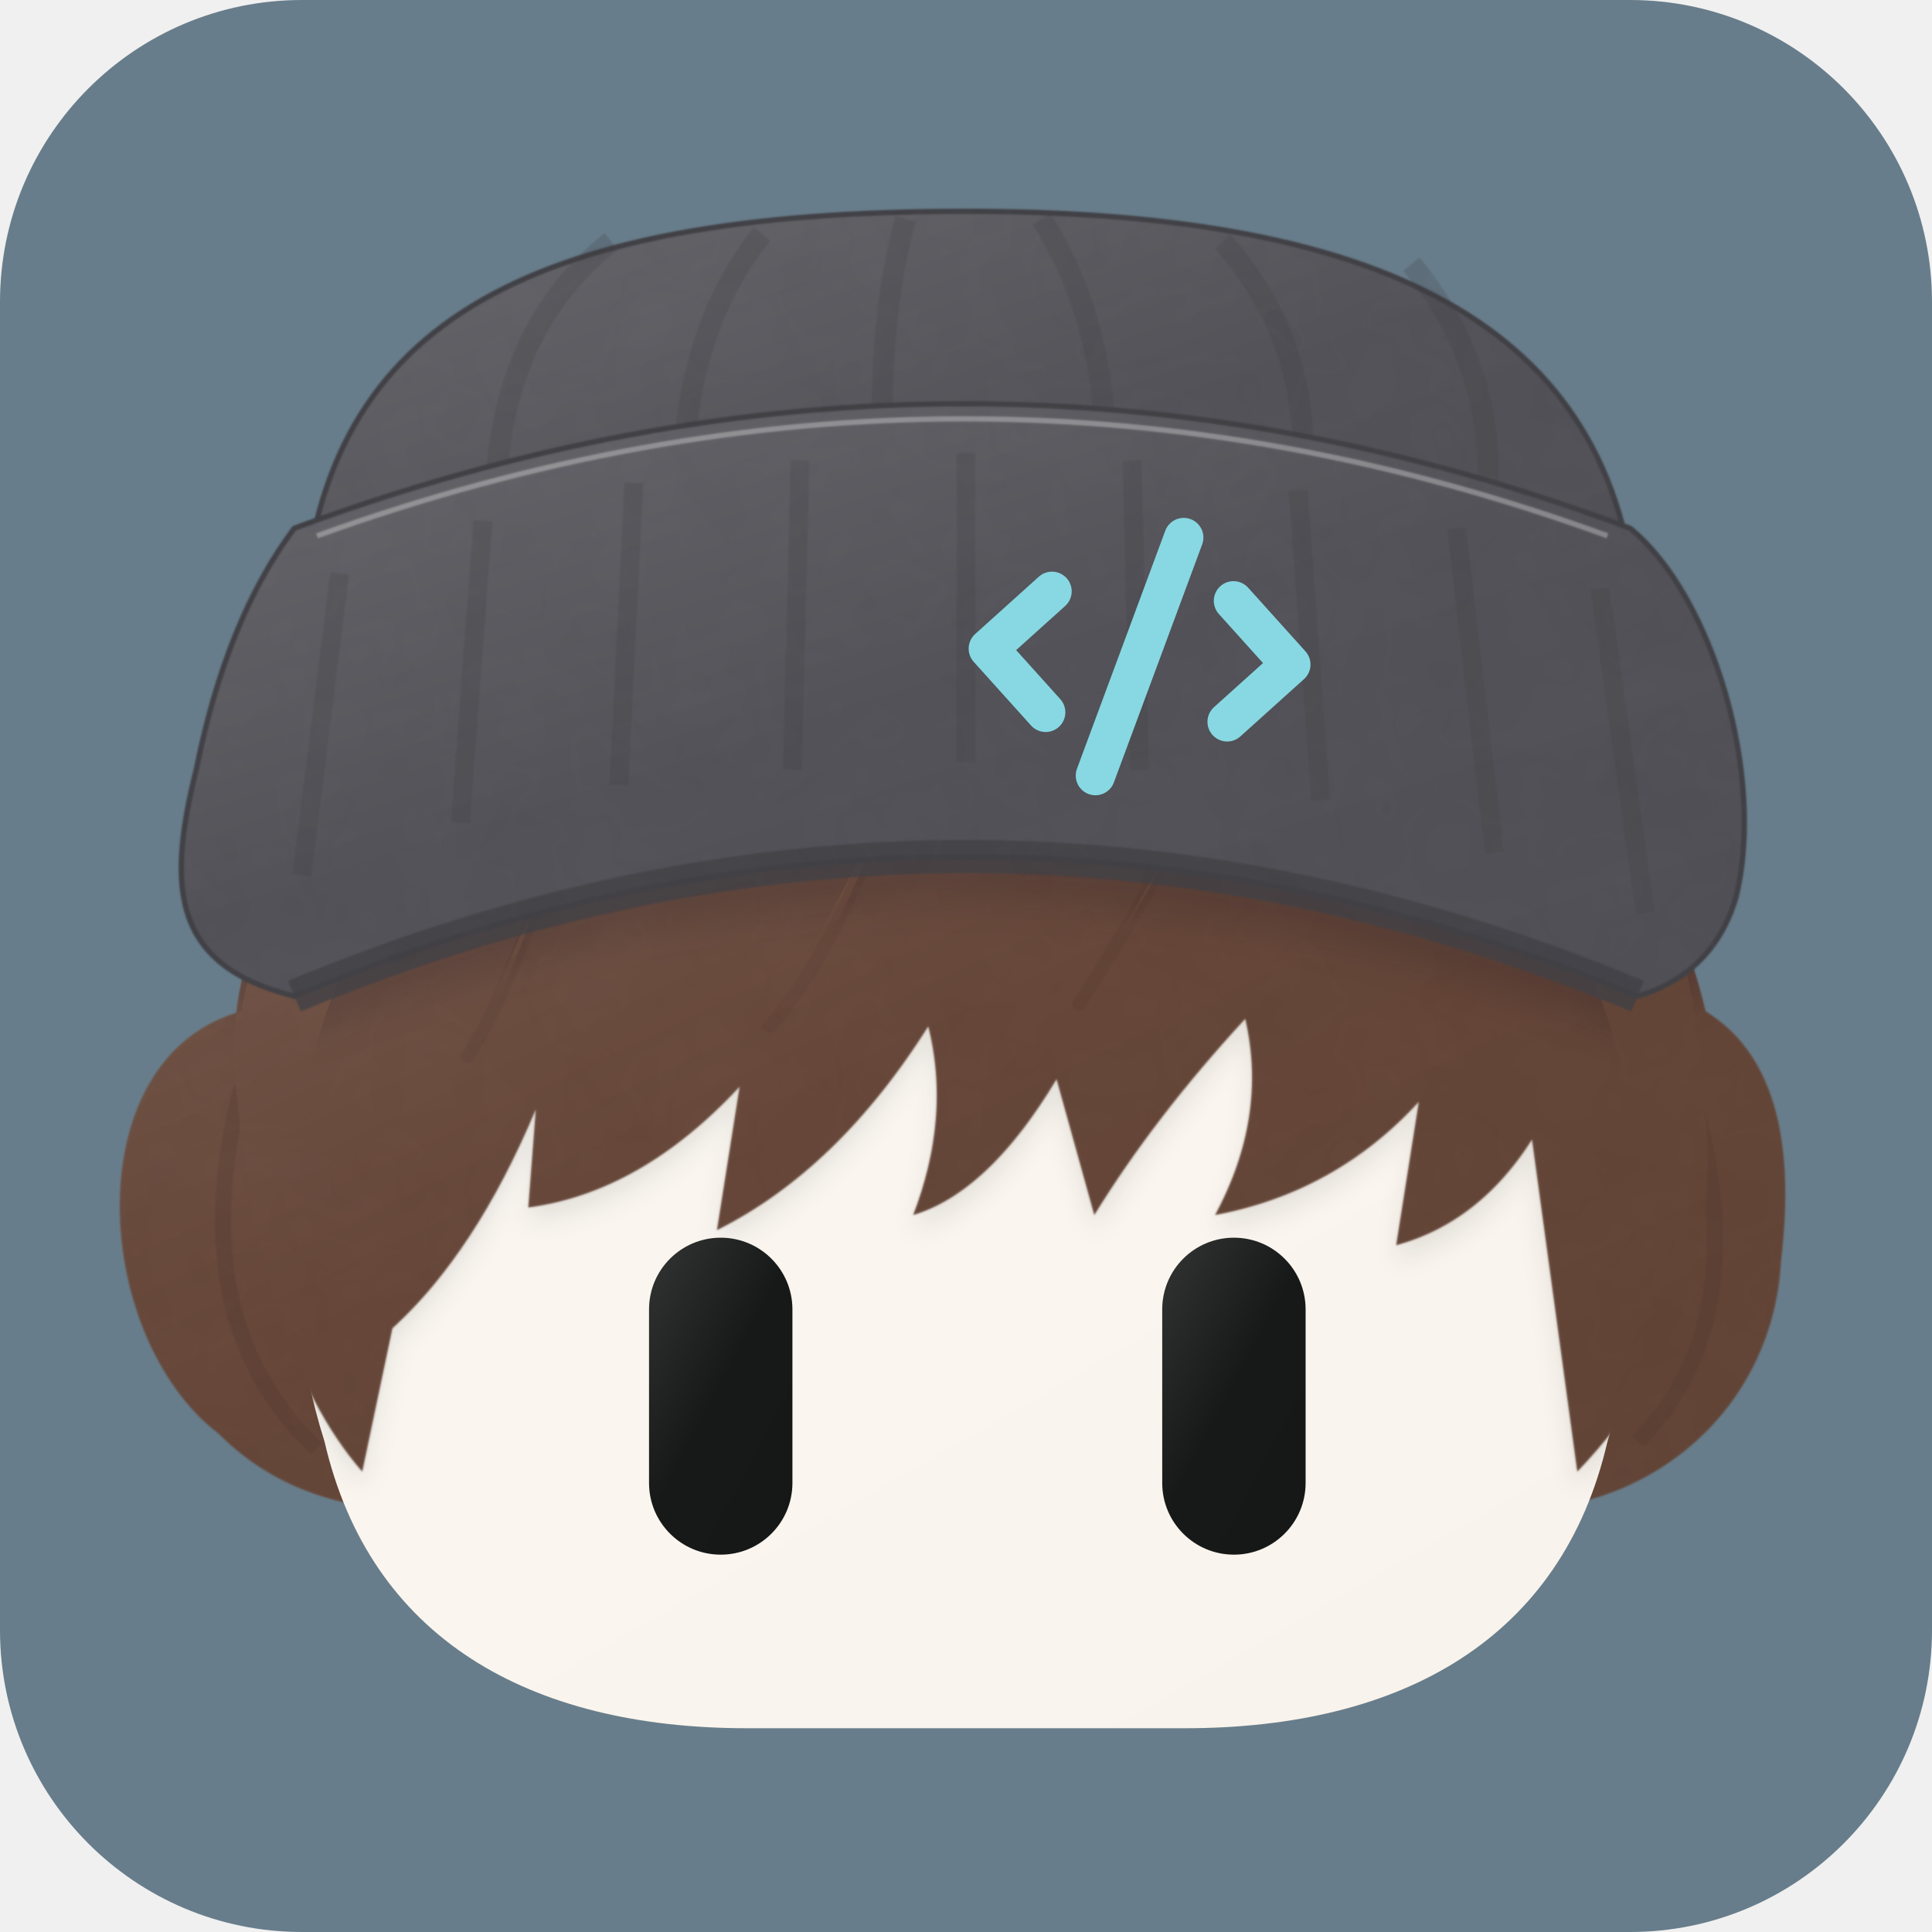
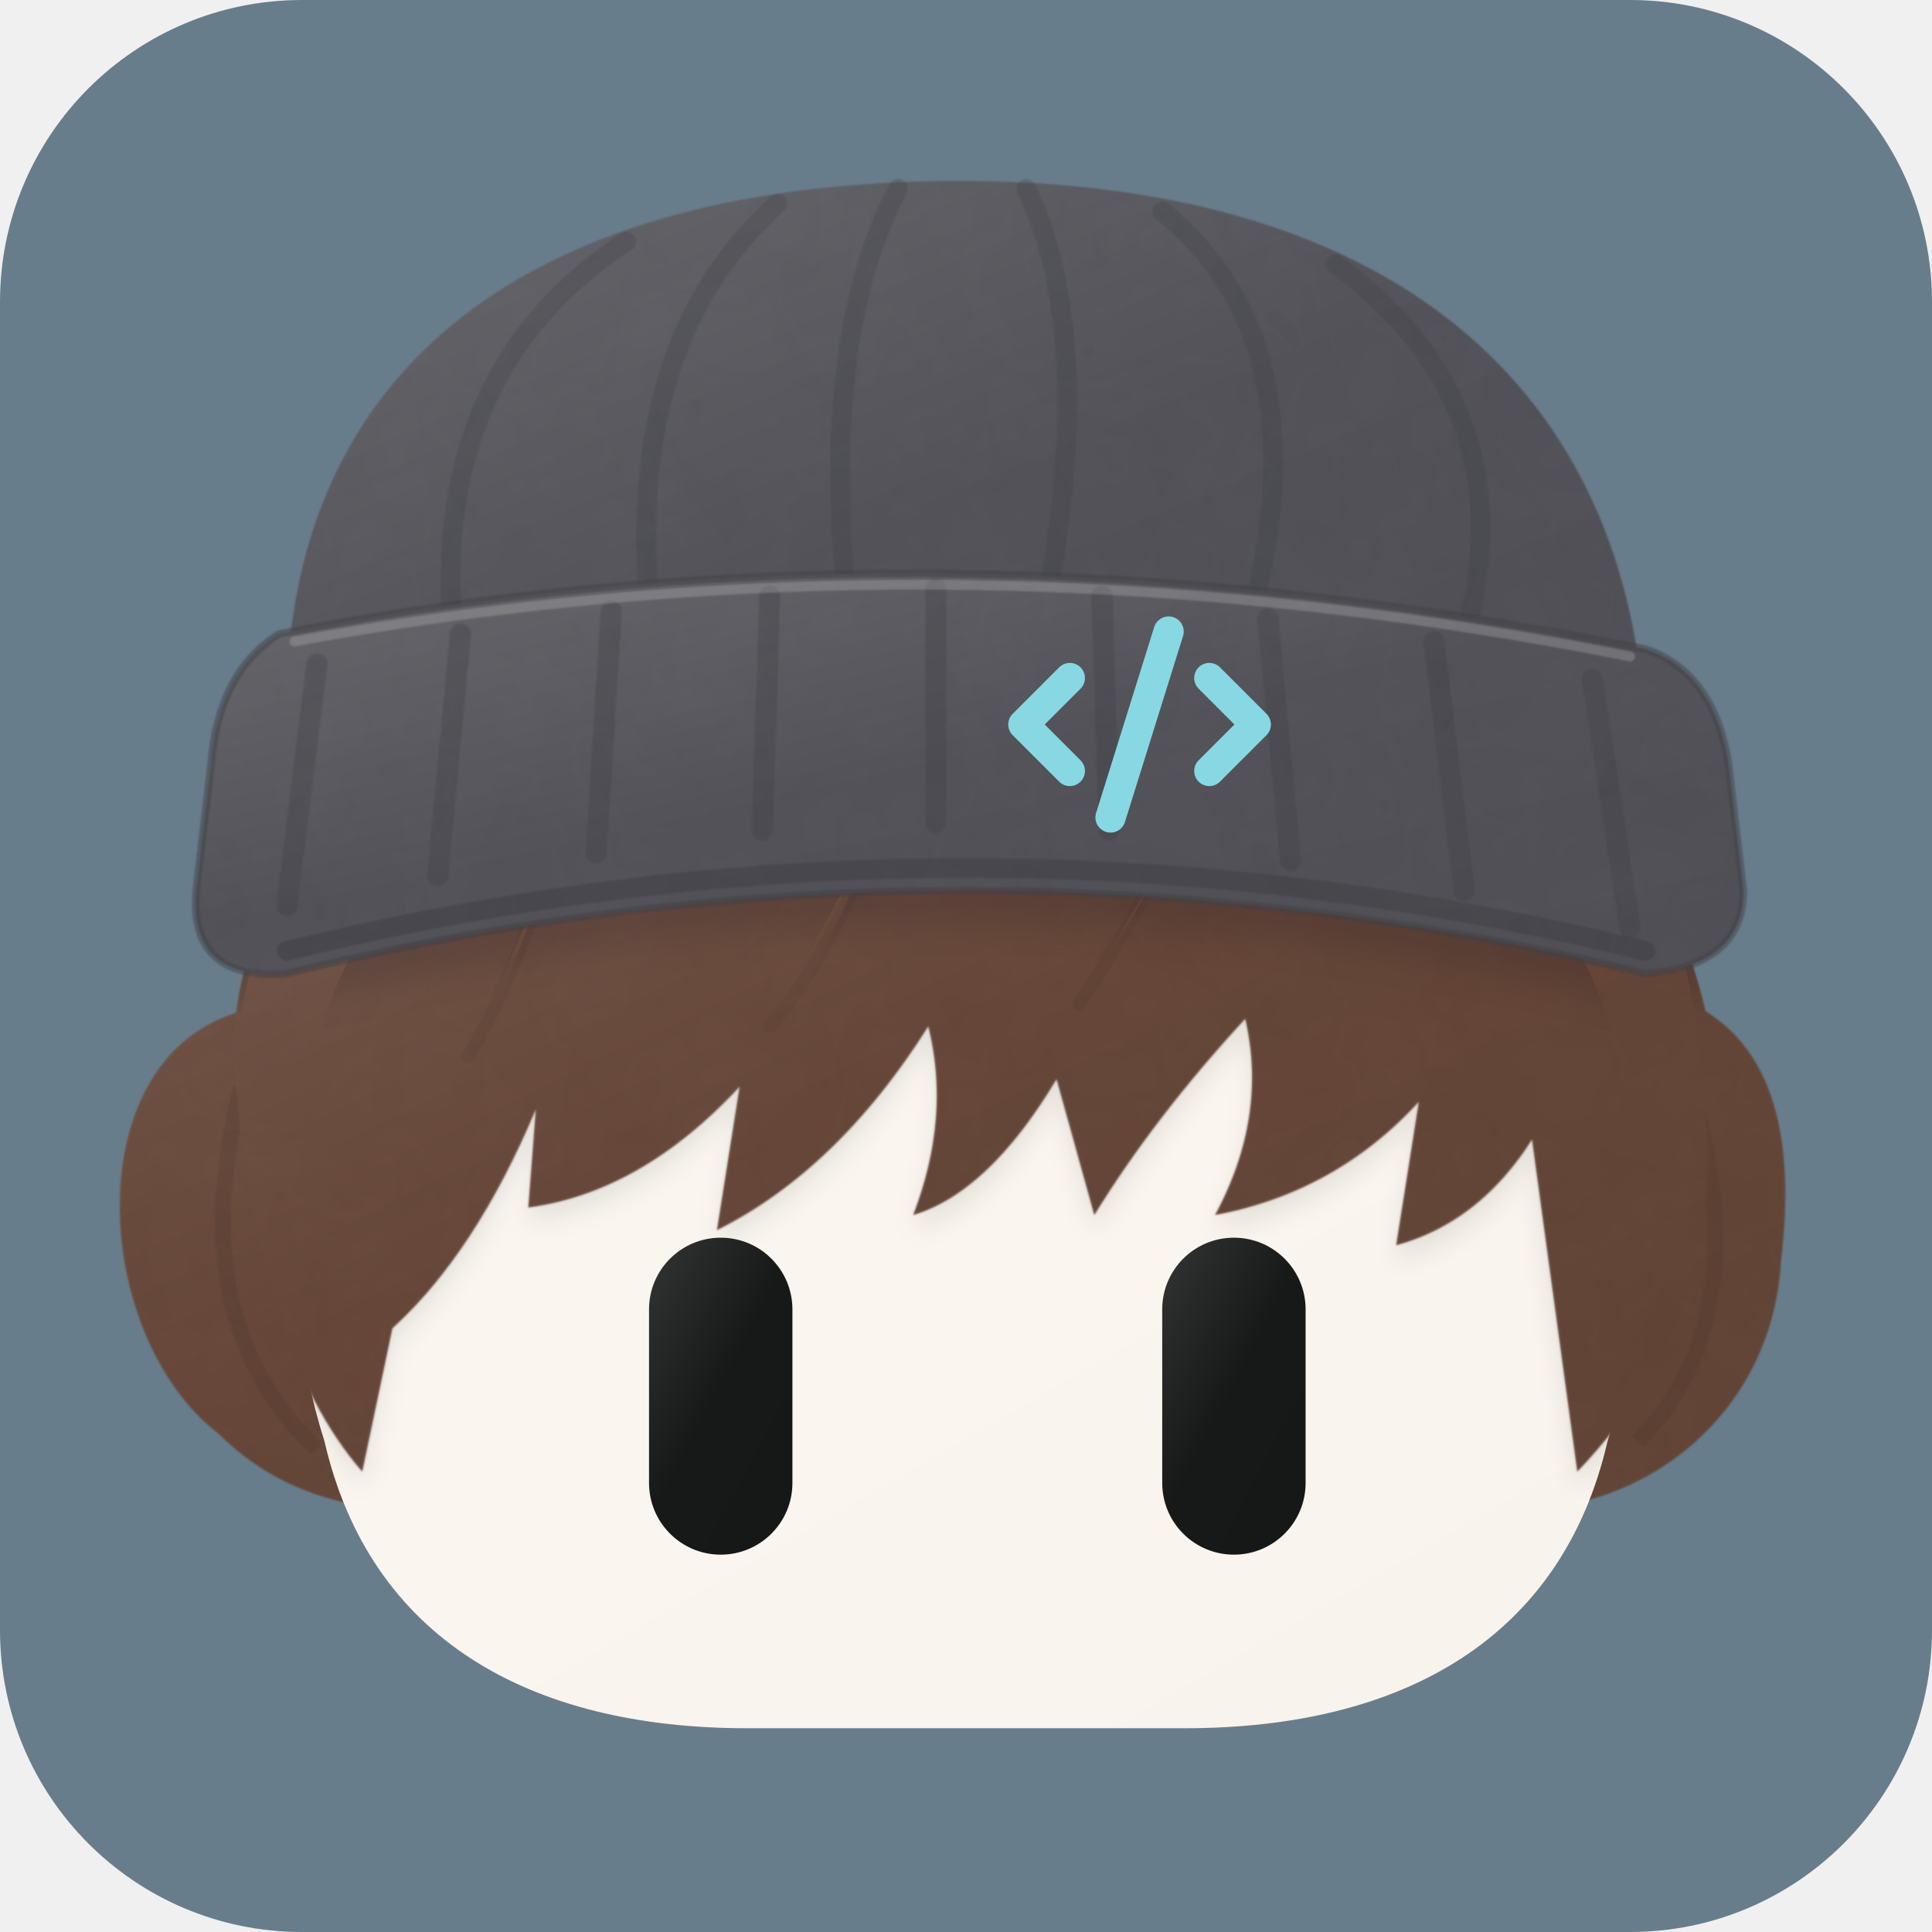
<svg xmlns="http://www.w3.org/2000/svg" viewBox="0 0 256 256" width="256" height="256" role="img">
  <defs>
    <clipPath id="avatar-contact-receiver-fringe-hair-wispy-fringe-face-round" clipPathUnits="userSpaceOnUse">
      <path d="M48 124C38 140 36 169 43 191C49 217 70 229 99 229H157C186 229 207 217 213 191C220 169 218 140 208 124C185 105 71 105 48 124Z" fill="#000000" />
    </clipPath>
    <filter id="avatar-contact-shadow-fringe-hair-wispy-fringe-face-round" filterUnits="userSpaceOnUse" x="0" y="0" width="256" height="256" color-interpolation-filters="sRGB">
      <feGaussianBlur in="SourceAlpha" stdDeviation="1.6" />
      <feOffset dy="2" result="contact-alpha" />
      <feFlood flood-color="#201a28" flood-opacity="0.09" />
      <feComposite in2="contact-alpha" operator="in" />
    </filter>
    <clipPath id="avatar-contact-receiver-hat-hat-beanie-hair-wispy-fringe-hair-crop-back-face-round" clipPathUnits="userSpaceOnUse">
      <path d="M48 124C38 140 36 169 43 191C49 217 70 229 99 229H157C186 229 207 217 213 191C220 169 218 140 208 124C185 105 71 105 48 124Z" fill="#000000" />
      <path d="M31 141C30 106 67 84 128 84C189 84 225 106 225 141Q231 172 209 195L203 151Q196 162 185 165L188 146Q177 158 161 161Q168 148 165 135Q153 148 145 161L140 143Q131 158 121 161Q126 148 123 136Q111 155 95 163L98 144Q85 158 70 160L71 147Q63 166 52 176L48 195Q34 179 31 141Z" fill="#000000" />
      <path d="M117 108Q110 127 102 136M157 109Q149 124 143 133M72 117Q67 132 62 140" fill="none" stroke="#000000" stroke-width="1.8" stroke-opacity="0.16" stroke-linecap="round" />
      <path d="M32 134C10 140 12 177 29 190Q38 199 52 200H203C220 199 235 186 236 167Q239 142 226 134C216 92 181 84 128 84C75 84 39 94 32 134Z" fill="#000000" />
      <path d="M32 144Q24 175 42 192M224 144Q233 175 217 191" fill="none" stroke="#000000" stroke-width="2.1" stroke-opacity="0.25" />
    </clipPath>
    <filter id="avatar-contact-shadow-hat-hat-beanie-hair-wispy-fringe-hair-crop-back-face-round" filterUnits="userSpaceOnUse" x="0" y="0" width="256" height="256" color-interpolation-filters="sRGB">
      <feGaussianBlur in="SourceAlpha" stdDeviation="2.4" />
      <feOffset dy="4" result="contact-alpha" />
      <feFlood flood-color="#201a28" flood-opacity="0.19" />
      <feComposite in2="contact-alpha" operator="in" />
    </filter>
    <filter id="avatar-soft-material-v1" x="-2%" y="-2%" width="104%" height="104%" color-interpolation-filters="sRGB">
      <feTurbulence type="fractalNoise" baseFrequency="0.08" numOctaves="3" seed="17" result="grain" />
      <feColorMatrix in="grain" type="matrix" values="0.213 0.715 0.072 0 0 0.213 0.715 0.072 0 0 0.213 0.715 0.072 0 0 0 0 0 0.03 0" result="faint-grain" />
      <feComposite in="faint-grain" in2="SourceGraphic" operator="in" result="clipped-grain" />
      <feBlend in="SourceGraphic" in2="clipped-grain" mode="soft-light" result="material" />
      <feGaussianBlur in="material" stdDeviation="0.16" />
    </filter>
    <linearGradient id="avatar-face-faf5ee" x1="0%" y1="0%" x2="85%" y2="100%">
      <stop offset="0%" stop-color="#fbf8f2" />
      <stop offset="52%" stop-color="#faf5ee" />
      <stop offset="100%" stop-color="#f8f3ec" />
    </linearGradient>
    <linearGradient id="avatar-hair-654638" x1="0%" y1="0%" x2="85%" y2="100%">
      <stop offset="0%" stop-color="#775c50" />
      <stop offset="52%" stop-color="#654638" />
      <stop offset="100%" stop-color="#614436" />
    </linearGradient>
    <linearGradient id="avatar-hat-525258" x1="0%" y1="0%" x2="85%" y2="100%">
      <stop offset="0%" stop-color="#67676c" />
      <stop offset="52%" stop-color="#525258" />
      <stop offset="100%" stop-color="#4f4f55" />
    </linearGradient>
    <linearGradient id="avatar-eyes-171918" x1="0%" y1="0%" x2="85%" y2="100%">
      <stop offset="0%" stop-color="#333534" />
      <stop offset="52%" stop-color="#171918" />
      <stop offset="100%" stop-color="#161817" />
    </linearGradient>
    <linearGradient id="avatar-badge-ffffff" x1="0%" y1="0%" x2="85%" y2="100%">
      <stop offset="0%" stop-color="#ffffff" />
      <stop offset="52%" stop-color="#ffffff" />
      <stop offset="100%" stop-color="#f6f6f6" />
    </linearGradient>
  </defs>
  <rect width="256" height="256" rx="40" fill="#687d8b" />
  <g color="#4f372c" filter="url(#avatar-soft-material-v1)">
    <path d="M32 134C10 140 12 177 29 190Q38 199 52 200H203C220 199 235 186 236 167Q239 142 226 134C216 92 181 84 128 84C75 84 39 94 32 134Z" fill="url(#avatar-hair-654638)" />
    <path d="M32 144Q24 175 42 192M224 144Q233 175 217 191" fill="none" stroke="#4f372c" stroke-width="2.1" stroke-opacity="0.25" />
  </g>
  <g color="url(#avatar-face-faf5ee)">
    <path d="M48 124C38 140 36 169 43 191C49 217 70 229 99 229H157C186 229 207 217 213 191C220 169 218 140 208 124C185 105 71 105 48 124Z" fill="url(#avatar-face-faf5ee)" />
  </g>
  <g data-layer="contact-shadow-fringe-hair-wispy-fringe-face-round" clip-path="url(#avatar-contact-receiver-fringe-hair-wispy-fringe-face-round)">
    <g filter="url(#avatar-contact-shadow-fringe-hair-wispy-fringe-face-round)">
      <g color="#000000">
        <path d="M31 141C30 106 67 84 128 84C189 84 225 106 225 141Q231 172 209 195L203 151Q196 162 185 165L188 146Q177 158 161 161Q168 148 165 135Q153 148 145 161L140 143Q131 158 121 161Q126 148 123 136Q111 155 95 163L98 144Q85 158 70 160L71 147Q63 166 52 176L48 195Q34 179 31 141Z" fill="#000000" />
        <path d="M117 108Q110 127 102 136M157 109Q149 124 143 133M72 117Q67 132 62 140" fill="none" stroke="#000000" stroke-width="1.8" stroke-opacity="0.16" stroke-linecap="round" />
      </g>
    </g>
  </g>
  <g color="#4f372c" filter="url(#avatar-soft-material-v1)">
    <path d="M31 141C30 106 67 84 128 84C189 84 225 106 225 141Q231 172 209 195L203 151Q196 162 185 165L188 146Q177 158 161 161Q168 148 165 135Q153 148 145 161L140 143Q131 158 121 161Q126 148 123 136Q111 155 95 163L98 144Q85 158 70 160L71 147Q63 166 52 176L48 195Q34 179 31 141Z" fill="url(#avatar-hair-654638)" />
    <path d="M117 108Q110 127 102 136M157 109Q149 124 143 133M72 117Q67 132 62 140" fill="none" stroke="#4f372c" stroke-width="1.8" stroke-opacity="0.16" stroke-linecap="round" />
  </g>
  <g data-layer="contact-shadow-hat-hat-beanie-hair-wispy-fringe-hair-crop-back-face-round" clip-path="url(#avatar-contact-receiver-hat-hat-beanie-hair-wispy-fringe-hair-crop-back-face-round)">
    <g filter="url(#avatar-contact-shadow-hat-hat-beanie-hair-wispy-fringe-hair-crop-back-face-round)">
      <g color="#000000">
-         <path d="M40 83C42 43 69 28 128 28C185 28 215 44 217 83L218 104H38Z" fill="#000000" stroke="#000000" stroke-width="0.7" />
-         <path d="M66 77Q63 46 81 32M91 76Q88 47 101 31M118 76Q115 47 120 29M145 76Q150 48 138 29M170 77Q178 50 162 32M195 79Q202 53 187 35" fill="none" stroke="#000000" stroke-width="2.8" stroke-opacity="0.23" />
-         <path d="M39 70Q128 37 216 70C227 79 234 103 230 119Q227 129 217 132Q128 95 39 132C23 128 22 118 26 102Q30 82 39 70Z" fill="#000000" stroke="#000000" stroke-width="0.7" />
-         <path d="M45 76L40 116M64 69L61 109M84 64L82 104M106 61L105 102M128 60V101M150 61L151 102M172 65L175 106M193 70L198 113M212 78L218 121" fill="none" stroke="#000000" stroke-width="2.5" stroke-opacity="0.23" />
-         <path d="M39 132Q128 95 217 132" fill="none" stroke="#000000" stroke-width="4.4" stroke-opacity="0.78" />
-         <path d="M42 71Q128 40 213 71" fill="none" stroke="#ffffff" stroke-width="0.7" stroke-opacity="0.32" />
+         <path d="M38 96C37 53 65 25 124 24C185 23 216 52 218 97L216 114H40Z" fill="#000000" />
+         <path d="M60 84Q57 49 83 32M86 80Q83 45 103 27M112 78Q109 44 119 25M139 78Q145 44 136 25M166 81Q175 45 154 28M193 88Q204 55 177 35" fill="none" stroke="#000000" stroke-width="2.6" stroke-opacity="0.28" stroke-linecap="round" />
+         <path d="M37 84Q124 67 218 86Q227 89 229 101L231 118Q231 128 218 129Q128 107 38 129Q25 130 26 118L28 101Q29 89 37 84Z" fill="#000000" stroke="#000000" stroke-width="1" stroke-opacity="0.5" />
+         <path d="M42 88L38 120M61 84L58 116M81 81L79 113M102 79L101 110M124 78V109M146 79L147 110M168 82L171 114M190 85L194 118M211 90L216 123" fill="none" stroke="#000000" stroke-width="2.8" stroke-opacity="0.35" stroke-linecap="round" />
+         <path d="M39 85Q126 69 216 87" fill="none" stroke="#ffffff" stroke-width="1.3" stroke-opacity="0.18" stroke-linecap="round" />
+         <path d="M38 126Q128 104 218 126" fill="none" stroke="#000000" stroke-width="2.6" stroke-opacity="0.58" stroke-linecap="round" />
      </g>
    </g>
  </g>
  <g color="#404045" filter="url(#avatar-soft-material-v1)">
-     <path d="M40 83C42 43 69 28 128 28C185 28 215 44 217 83L218 104H38Z" fill="url(#avatar-hat-525258)" stroke="#404045" stroke-width="0.7" />
-     <path d="M66 77Q63 46 81 32M91 76Q88 47 101 31M118 76Q115 47 120 29M145 76Q150 48 138 29M170 77Q178 50 162 32M195 79Q202 53 187 35" fill="none" stroke="#404045" stroke-width="2.8" stroke-opacity="0.23" />
-     <path d="M39 70Q128 37 216 70C227 79 234 103 230 119Q227 129 217 132Q128 95 39 132C23 128 22 118 26 102Q30 82 39 70Z" fill="url(#avatar-hat-525258)" stroke="#404045" stroke-width="0.7" />
-     <path d="M45 76L40 116M64 69L61 109M84 64L82 104M106 61L105 102M128 60V101M150 61L151 102M172 65L175 106M193 70L198 113M212 78L218 121" fill="none" stroke="#404045" stroke-width="2.5" stroke-opacity="0.23" />
-     <path d="M39 132Q128 95 217 132" fill="none" stroke="#404045" stroke-width="4.4" stroke-opacity="0.78" />
-     <path d="M42 71Q128 40 213 71" fill="none" stroke="#ffffff" stroke-width="0.7" stroke-opacity="0.32" />
+     <path d="M38 96C37 53 65 25 124 24C185 23 216 52 218 97L216 114H40Z" fill="url(#avatar-hat-525258)" />
+     <path d="M60 84Q57 49 83 32M86 80Q83 45 103 27M112 78Q109 44 119 25M139 78Q145 44 136 25M166 81Q175 45 154 28M193 88Q204 55 177 35" fill="none" stroke="#404045" stroke-width="2.6" stroke-opacity="0.28" stroke-linecap="round" />
+     <path d="M37 84Q124 67 218 86Q227 89 229 101L231 118Q231 128 218 129Q128 107 38 129Q25 130 26 118L28 101Q29 89 37 84Z" fill="url(#avatar-hat-525258)" stroke="#404045" stroke-width="1" stroke-opacity="0.5" />
+     <path d="M42 88L38 120M61 84L58 116M81 81L79 113M102 79L101 110M124 78V109M146 79L147 110M168 82L171 114M190 85L194 118M211 90L216 123" fill="none" stroke="#404045" stroke-width="2.8" stroke-opacity="0.35" stroke-linecap="round" />
+     <path d="M39 85Q126 69 216 87" fill="none" stroke="#ffffff" stroke-width="1.3" stroke-opacity="0.18" stroke-linecap="round" />
+     <path d="M38 126Q128 104 218 126" fill="none" stroke="#404045" stroke-width="2.6" stroke-opacity="0.58" stroke-linecap="round" />
  </g>
-   <g data-layer="hat-badge" transform="translate(151 87) rotate(3) scale(0.86) translate(-128 -64)">
+   <g data-layer="hat-badge" transform="translate(151 96) rotate(0) scale(0.66) translate(-128 -64)">
    <g transform="translate(128 64) scale(0.21875) translate(-128 -128)">
      <g color="#87d8e2">
        <path d="m18 16 4-4-4-4" fill="none" stroke="#87d8e2" stroke-width="2.6" stroke-linecap="round" stroke-linejoin="round" transform="scale(10.66667)" />
        <path d="m6 8-4 4 4 4" fill="none" stroke="#87d8e2" stroke-width="2.6" stroke-linecap="round" stroke-linejoin="round" transform="scale(10.66667)" />
        <path d="m14.5 4-5 16" fill="none" stroke="#87d8e2" stroke-width="2.6" stroke-linecap="round" stroke-linejoin="round" transform="scale(10.66667)" />
      </g>
    </g>
  </g>
  <g data-layer="state" data-state="idle">
    <rect x="86" y="164" width="19" height="42" rx="9.5" fill="url(#avatar-eyes-171918)" />
    <rect x="154" y="164" width="19" height="42" rx="9.5" fill="url(#avatar-eyes-171918)" />
  </g>
</svg>
